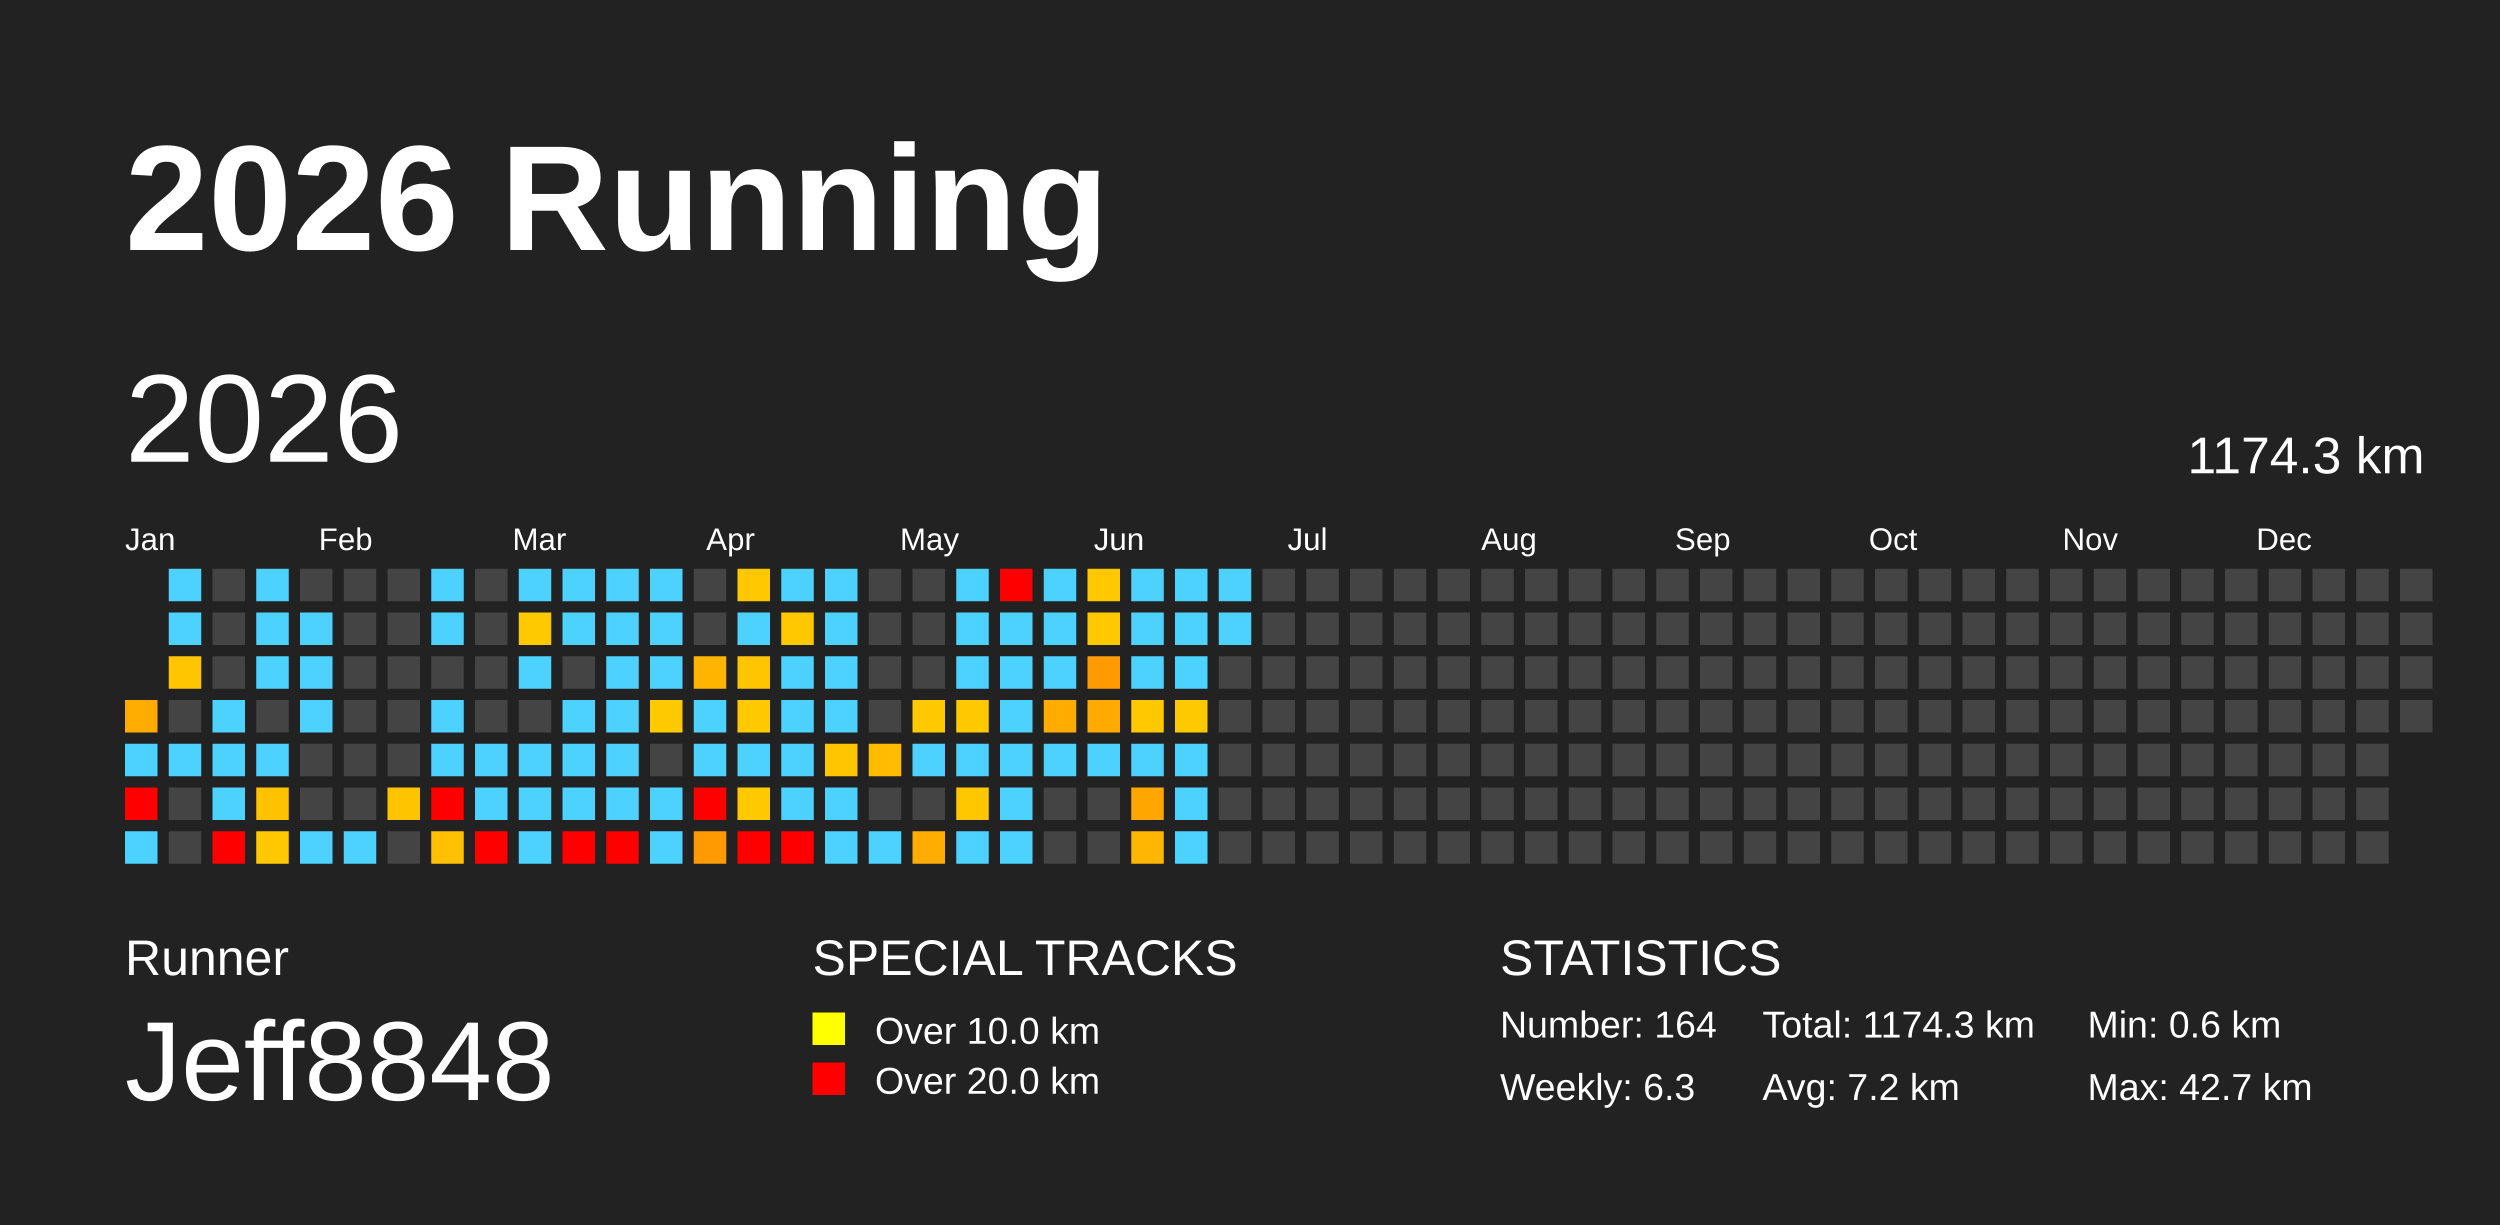
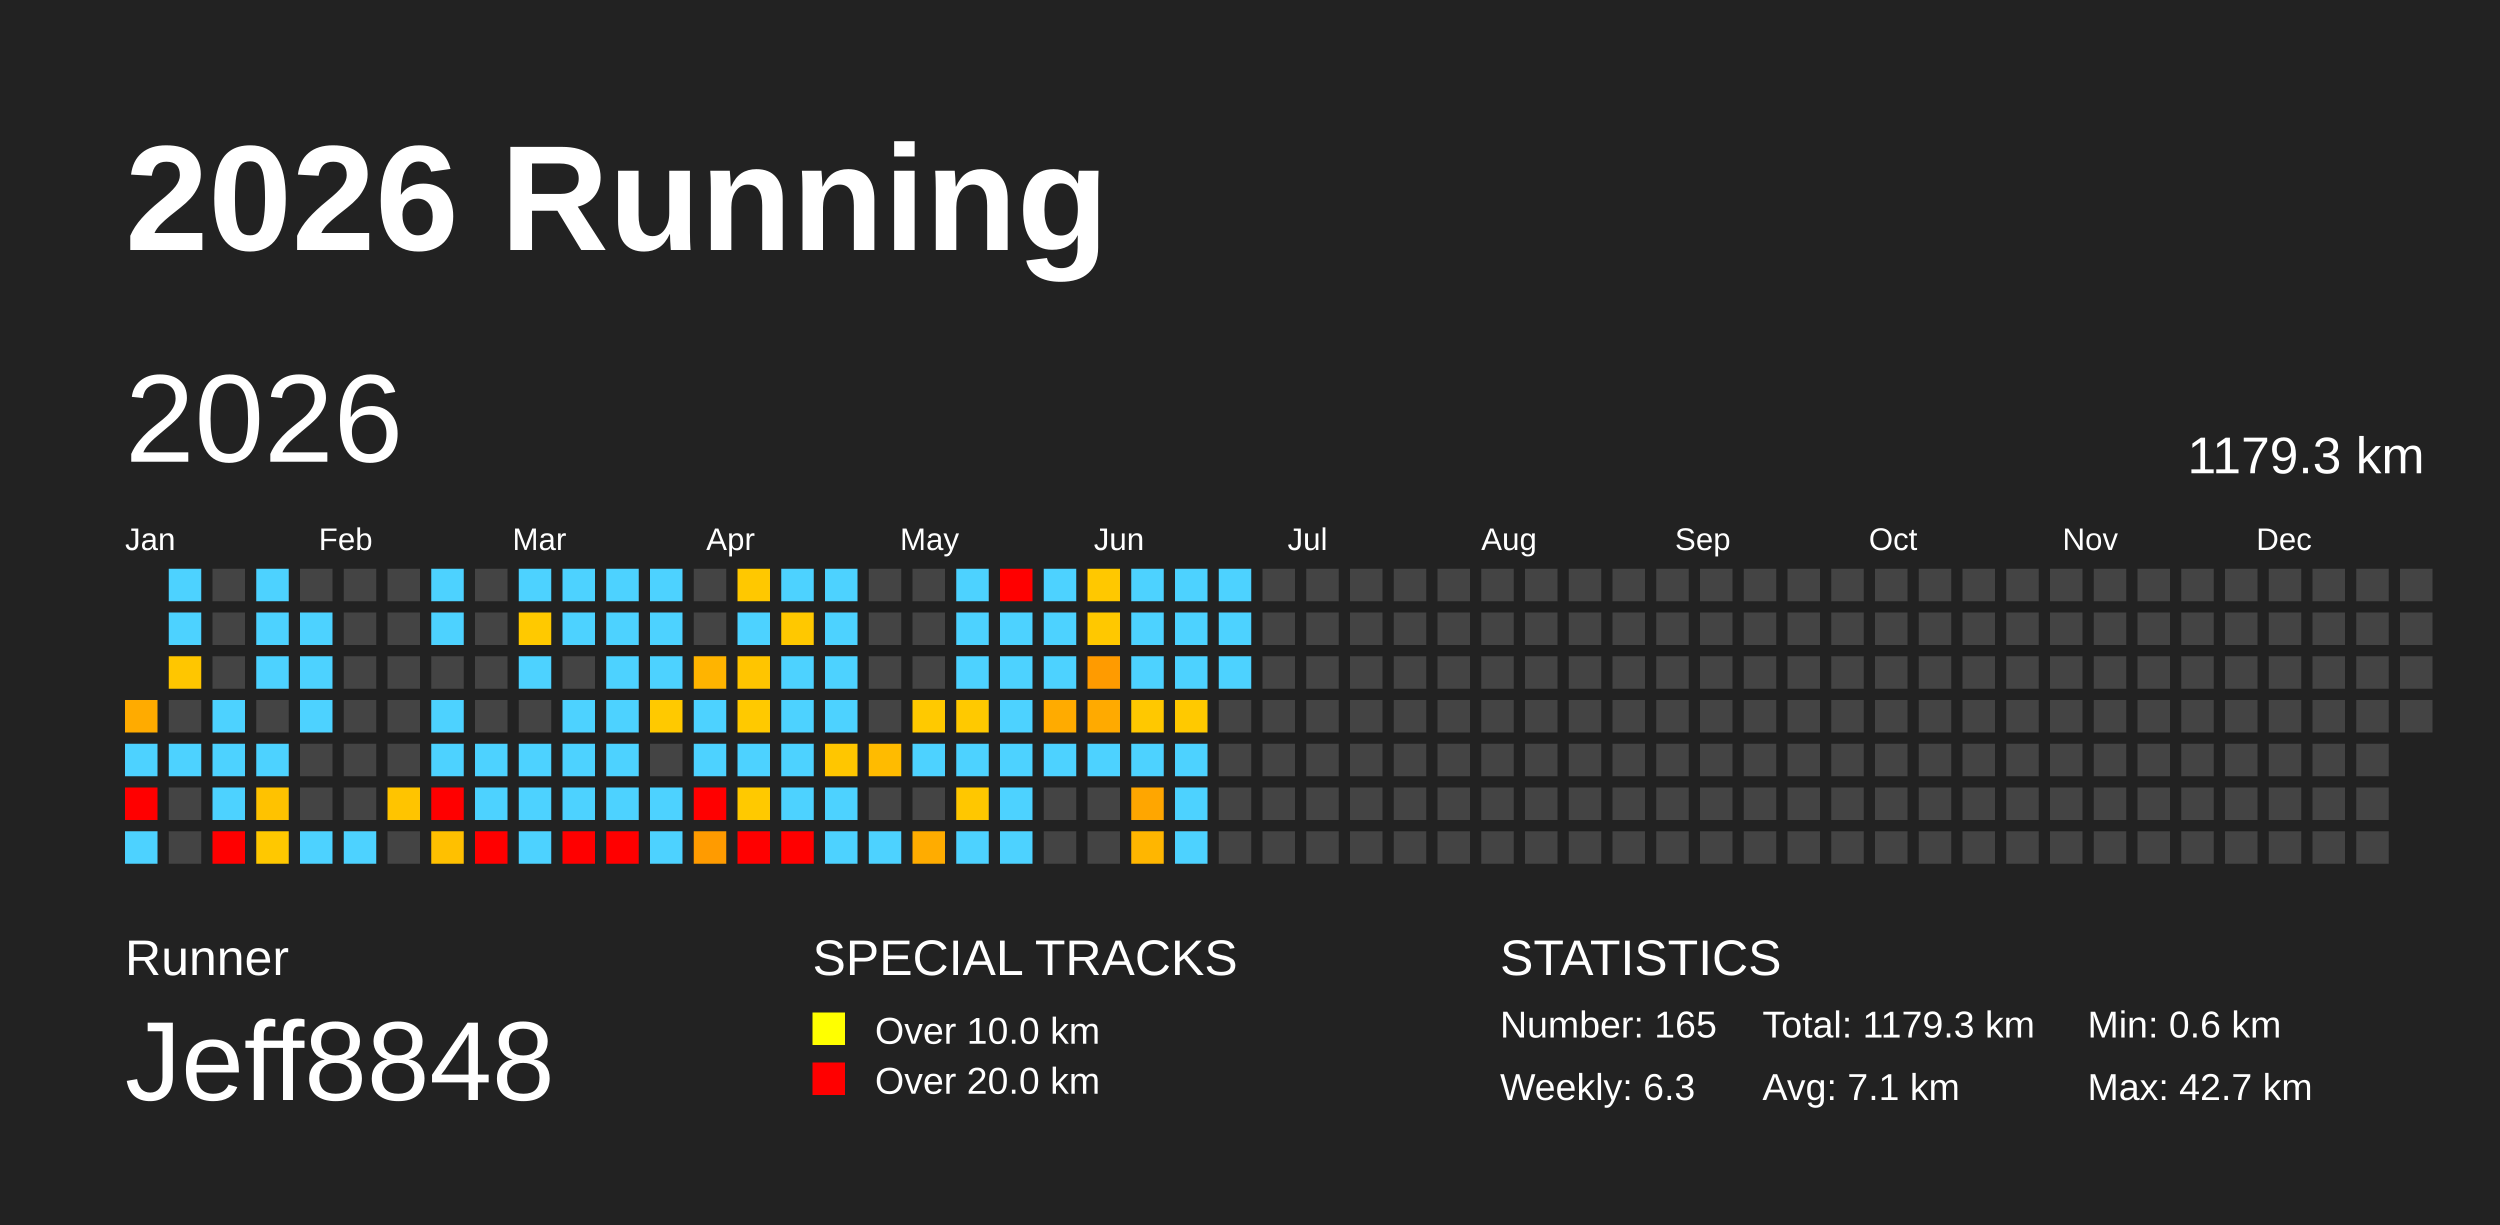
<svg xmlns="http://www.w3.org/2000/svg" baseProfile="full" height="98mm" version="1.1" viewBox="0,0,200,98" width="200mm">
  <defs />
  <rect fill="#222222" height="98" width="200" x="0" y="0" />
  <text fill="#FFFFFF" style="font-size:12px; font-family:Arial; font-weight:bold;" x="10" y="20">2026 Running</text>
  <text fill="#FFFFFF" style="font-size:4px; font-family:Arial" x="10" y="78">Runner</text>
  <text fill="#FFFFFF" style="font-size:9px; font-family:Arial" x="10" y="88">Jeff8848</text>
  <text fill="#FFFFFF" style="font-size:4px; font-family:Arial" x="65" y="78">SPECIAL TRACKS</text>
  <rect fill="yellow" height="2.6" width="2.6" x="65" y="81" />
  <text fill="#FFFFFF" style="font-size:3px; font-family:Arial" x="70" y="83.5">Over 10.0 km</text>
  <rect fill="red" height="2.6" width="2.6" x="65" y="85" />
  <text fill="#FFFFFF" style="font-size:3px; font-family:Arial" x="70" y="87.5">Over 20.0 km</text>
  <text fill="#FFFFFF" style="font-size:4px; font-family:Arial" x="120" y="78">STATISTICS</text>
-   <text fill="#FFFFFF" style="font-size:3px; font-family:Arial" x="120" y="83">Number: 164</text>
+   <text fill="#FFFFFF" style="font-size:3px; font-family:Arial" x="120" y="83">Number: 165</text>
  <text fill="#FFFFFF" style="font-size:3px; font-family:Arial" x="120" y="88">Weekly: 6.3</text>
-   <text fill="#FFFFFF" style="font-size:3px; font-family:Arial" x="141" y="83">Total: 1174.3 km</text>
-   <text fill="#FFFFFF" style="font-size:3px; font-family:Arial" x="141" y="88">Avg: 7.2 km</text>
+   <text fill="#FFFFFF" style="font-size:3px; font-family:Arial" x="141" y="83">Total: 1179.3 km</text>
+   <text fill="#FFFFFF" style="font-size:3px; font-family:Arial" x="141" y="88">Avg: 7.1 km</text>
  <text fill="#FFFFFF" style="font-size:3px; font-family:Arial" x="167" y="83">Min: 0.6 km</text>
  <text fill="#FFFFFF" style="font-size:3px; font-family:Arial" x="167" y="88">Max: 42.7 km</text>
  <text dominant-baseline="hanging" fill="#FFFFFF" style="font-size:10.0px; font-family:Arial;" x="10" y="30">2026</text>
-   <text dominant-baseline="hanging" fill="#FFFFFF" style="font-size:4.125px; font-family:Arial;" x="175" y="35">1174.3 km</text>
+   <text dominant-baseline="hanging" fill="#FFFFFF" style="font-size:4.125px; font-family:Arial;" x="175" y="35">1179.3 km</text>
  <text fill="#FFFFFF" style="font-size:2.5px; font-family:Arial" x="10.0" y="44">Jan</text>
  <text fill="#FFFFFF" style="font-size:2.5px; font-family:Arial" x="25.5" y="44">Feb</text>
  <text fill="#FFFFFF" style="font-size:2.5px; font-family:Arial" x="41.0" y="44">Mar</text>
  <text fill="#FFFFFF" style="font-size:2.5px; font-family:Arial" x="56.5" y="44">Apr</text>
  <text fill="#FFFFFF" style="font-size:2.5px; font-family:Arial" x="72.0" y="44">May</text>
  <text fill="#FFFFFF" style="font-size:2.5px; font-family:Arial" x="87.5" y="44">Jun</text>
  <text fill="#FFFFFF" style="font-size:2.5px; font-family:Arial" x="103.0" y="44">Jul</text>
  <text fill="#FFFFFF" style="font-size:2.5px; font-family:Arial" x="118.5" y="44">Aug</text>
  <text fill="#FFFFFF" style="font-size:2.5px; font-family:Arial" x="134.0" y="44">Sep</text>
  <text fill="#FFFFFF" style="font-size:2.5px; font-family:Arial" x="149.5" y="44">Oct</text>
  <text fill="#FFFFFF" style="font-size:2.5px; font-family:Arial" x="165.0" y="44">Nov</text>
  <text fill="#FFFFFF" style="font-size:2.5px; font-family:Arial" x="180.5" y="44">Dec</text>
  <rect fill="#ffab00" height="2.6" width="2.6" x="10.0" y="56.0" />
  <rect fill="#4dd2ff" height="2.6" width="2.6" x="10.0" y="59.5" />
  <rect fill="red" height="2.6" width="2.6" x="10.0" y="63.0" />
  <rect fill="#4dd2ff" height="2.6" width="2.6" x="10.0" y="66.5" />
  <rect fill="#4dd2ff" height="2.6" width="2.6" x="13.5" y="45.5" />
  <rect fill="#4dd2ff" height="2.6" width="2.6" x="13.5" y="49.0" />
  <rect fill="#ffc600" height="2.6" width="2.6" x="13.5" y="52.5" />
  <rect fill="#444444" height="2.6" width="2.6" x="13.5" y="56.0" />
  <rect fill="#4dd2ff" height="2.6" width="2.6" x="13.5" y="59.5" />
  <rect fill="#444444" height="2.6" width="2.6" x="13.5" y="63.0" />
  <rect fill="#444444" height="2.6" width="2.6" x="13.5" y="66.5" />
  <rect fill="#444444" height="2.6" width="2.6" x="17.0" y="45.5" />
  <rect fill="#444444" height="2.6" width="2.6" x="17.0" y="49.0" />
  <rect fill="#444444" height="2.6" width="2.6" x="17.0" y="52.5" />
  <rect fill="#4dd2ff" height="2.6" width="2.6" x="17.0" y="56.0" />
  <rect fill="#4dd2ff" height="2.6" width="2.6" x="17.0" y="59.5" />
  <rect fill="#4dd2ff" height="2.6" width="2.6" x="17.0" y="63.0" />
  <rect fill="red" height="2.6" width="2.6" x="17.0" y="66.5" />
  <rect fill="#4dd2ff" height="2.6" width="2.6" x="20.5" y="45.5" />
  <rect fill="#4dd2ff" height="2.6" width="2.6" x="20.5" y="49.0" />
  <rect fill="#4dd2ff" height="2.6" width="2.6" x="20.5" y="52.5" />
  <rect fill="#444444" height="2.6" width="2.6" x="20.5" y="56.0" />
  <rect fill="#4dd2ff" height="2.6" width="2.6" x="20.5" y="59.5" />
  <rect fill="#ffc200" height="2.6" width="2.6" x="20.5" y="63.0" />
  <rect fill="#ffc800" height="2.6" width="2.6" x="20.5" y="66.5" />
  <rect fill="#444444" height="2.6" width="2.6" x="24.0" y="45.5" />
  <rect fill="#4dd2ff" height="2.6" width="2.6" x="24.0" y="49.0" />
  <rect fill="#4dd2ff" height="2.6" width="2.6" x="24.0" y="52.5" />
  <rect fill="#4dd2ff" height="2.6" width="2.6" x="24.0" y="56.0" />
  <rect fill="#444444" height="2.6" width="2.6" x="24.0" y="59.5" />
  <rect fill="#444444" height="2.6" width="2.6" x="24.0" y="63.0" />
  <rect fill="#4dd2ff" height="2.6" width="2.6" x="24.0" y="66.5" />
  <rect fill="#444444" height="2.6" width="2.6" x="27.5" y="45.5" />
  <rect fill="#444444" height="2.6" width="2.6" x="27.5" y="49.0" />
  <rect fill="#444444" height="2.6" width="2.6" x="27.5" y="52.5" />
  <rect fill="#444444" height="2.6" width="2.6" x="27.5" y="56.0" />
  <rect fill="#444444" height="2.6" width="2.6" x="27.5" y="59.5" />
  <rect fill="#444444" height="2.6" width="2.6" x="27.5" y="63.0" />
  <rect fill="#4dd2ff" height="2.6" width="2.6" x="27.5" y="66.5" />
  <rect fill="#444444" height="2.6" width="2.6" x="31.0" y="45.5" />
  <rect fill="#444444" height="2.6" width="2.6" x="31.0" y="49.0" />
  <rect fill="#444444" height="2.6" width="2.6" x="31.0" y="52.5" />
  <rect fill="#444444" height="2.6" width="2.6" x="31.0" y="56.0" />
  <rect fill="#444444" height="2.6" width="2.6" x="31.0" y="59.5" />
  <rect fill="#ffc400" height="2.6" width="2.6" x="31.0" y="63.0" />
  <rect fill="#444444" height="2.6" width="2.6" x="31.0" y="66.5" />
  <rect fill="#4dd2ff" height="2.6" width="2.6" x="34.5" y="45.5" />
  <rect fill="#4dd2ff" height="2.6" width="2.6" x="34.5" y="49.0" />
  <rect fill="#444444" height="2.6" width="2.6" x="34.5" y="52.5" />
  <rect fill="#4dd2ff" height="2.6" width="2.6" x="34.5" y="56.0" />
  <rect fill="#4dd2ff" height="2.6" width="2.6" x="34.5" y="59.5" />
  <rect fill="red" height="2.6" width="2.6" x="34.5" y="63.0" />
  <rect fill="#ffc000" height="2.6" width="2.6" x="34.5" y="66.5" />
  <rect fill="#444444" height="2.6" width="2.6" x="38.0" y="45.5" />
  <rect fill="#444444" height="2.6" width="2.6" x="38.0" y="49.0" />
  <rect fill="#444444" height="2.6" width="2.6" x="38.0" y="52.5" />
  <rect fill="#444444" height="2.6" width="2.6" x="38.0" y="56.0" />
  <rect fill="#4dd2ff" height="2.6" width="2.6" x="38.0" y="59.5" />
  <rect fill="#4dd2ff" height="2.6" width="2.6" x="38.0" y="63.0" />
  <rect fill="red" height="2.6" width="2.6" x="38.0" y="66.5" />
  <rect fill="#4dd2ff" height="2.6" width="2.6" x="41.5" y="45.5" />
  <rect fill="#ffc900" height="2.6" width="2.6" x="41.5" y="49.0" />
  <rect fill="#4dd2ff" height="2.6" width="2.6" x="41.5" y="52.5" />
  <rect fill="#444444" height="2.6" width="2.6" x="41.5" y="56.0" />
  <rect fill="#4dd2ff" height="2.6" width="2.6" x="41.5" y="59.5" />
  <rect fill="#4dd2ff" height="2.6" width="2.6" x="41.5" y="63.0" />
  <rect fill="#4dd2ff" height="2.6" width="2.6" x="41.5" y="66.5" />
  <rect fill="#4dd2ff" height="2.6" width="2.6" x="45.0" y="45.5" />
  <rect fill="#4dd2ff" height="2.6" width="2.6" x="45.0" y="49.0" />
  <rect fill="#444444" height="2.6" width="2.6" x="45.0" y="52.5" />
  <rect fill="#4dd2ff" height="2.6" width="2.6" x="45.0" y="56.0" />
  <rect fill="#4dd2ff" height="2.6" width="2.6" x="45.0" y="59.5" />
  <rect fill="#4dd2ff" height="2.6" width="2.6" x="45.0" y="63.0" />
  <rect fill="red" height="2.6" width="2.6" x="45.0" y="66.5" />
  <rect fill="#4dd2ff" height="2.6" width="2.6" x="48.5" y="45.5" />
  <rect fill="#4dd2ff" height="2.6" width="2.6" x="48.5" y="49.0" />
  <rect fill="#4dd2ff" height="2.6" width="2.6" x="48.5" y="52.5" />
  <rect fill="#4dd2ff" height="2.6" width="2.6" x="48.5" y="56.0" />
  <rect fill="#4dd2ff" height="2.6" width="2.6" x="48.5" y="59.5" />
  <rect fill="#4dd2ff" height="2.6" width="2.6" x="48.5" y="63.0" />
  <rect fill="red" height="2.6" width="2.6" x="48.5" y="66.5" />
  <rect fill="#4dd2ff" height="2.6" width="2.6" x="52.0" y="45.5" />
  <rect fill="#4dd2ff" height="2.6" width="2.6" x="52.0" y="49.0" />
  <rect fill="#4dd2ff" height="2.6" width="2.6" x="52.0" y="52.5" />
  <rect fill="#ffc900" height="2.6" width="2.6" x="52.0" y="56.0" />
  <rect fill="#444444" height="2.6" width="2.6" x="52.0" y="59.5" />
  <rect fill="#4dd2ff" height="2.6" width="2.6" x="52.0" y="63.0" />
  <rect fill="#4dd2ff" height="2.6" width="2.6" x="52.0" y="66.5" />
  <rect fill="#444444" height="2.6" width="2.6" x="55.5" y="45.5" />
  <rect fill="#444444" height="2.6" width="2.6" x="55.5" y="49.0" />
  <rect fill="#ffb400" height="2.6" width="2.6" x="55.5" y="52.5" />
  <rect fill="#4dd2ff" height="2.6" width="2.6" x="55.5" y="56.0" />
  <rect fill="#4dd2ff" height="2.6" width="2.6" x="55.5" y="59.5" />
  <rect fill="red" height="2.6" width="2.6" x="55.5" y="63.0" />
  <rect fill="#ff9b00" height="2.6" width="2.6" x="55.5" y="66.5" />
  <rect fill="#ffc800" height="2.6" width="2.6" x="59.0" y="45.5" />
  <rect fill="#4dd2ff" height="2.6" width="2.6" x="59.0" y="49.0" />
  <rect fill="#ffc500" height="2.6" width="2.6" x="59.0" y="52.5" />
  <rect fill="#ffc900" height="2.6" width="2.6" x="59.0" y="56.0" />
  <rect fill="#4dd2ff" height="2.6" width="2.6" x="59.0" y="59.5" />
  <rect fill="#ffc900" height="2.6" width="2.6" x="59.0" y="63.0" />
  <rect fill="red" height="2.6" width="2.6" x="59.0" y="66.5" />
  <rect fill="#4dd2ff" height="2.6" width="2.6" x="62.5" y="45.5" />
  <rect fill="#ffc800" height="2.6" width="2.6" x="62.5" y="49.0" />
  <rect fill="#4dd2ff" height="2.6" width="2.6" x="62.5" y="52.5" />
  <rect fill="#4dd2ff" height="2.6" width="2.6" x="62.5" y="56.0" />
  <rect fill="#4dd2ff" height="2.6" width="2.6" x="62.5" y="59.5" />
  <rect fill="#4dd2ff" height="2.6" width="2.6" x="62.5" y="63.0" />
  <rect fill="red" height="2.6" width="2.6" x="62.5" y="66.5" />
  <rect fill="#4dd2ff" height="2.6" width="2.6" x="66.0" y="45.5" />
  <rect fill="#4dd2ff" height="2.6" width="2.6" x="66.0" y="49.0" />
  <rect fill="#4dd2ff" height="2.6" width="2.6" x="66.0" y="52.5" />
  <rect fill="#4dd2ff" height="2.6" width="2.6" x="66.0" y="56.0" />
  <rect fill="#ffc600" height="2.6" width="2.6" x="66.0" y="59.5" />
  <rect fill="#4dd2ff" height="2.6" width="2.6" x="66.0" y="63.0" />
  <rect fill="#4dd2ff" height="2.6" width="2.6" x="66.0" y="66.5" />
  <rect fill="#444444" height="2.6" width="2.6" x="69.5" y="45.5" />
  <rect fill="#444444" height="2.6" width="2.6" x="69.5" y="49.0" />
  <rect fill="#444444" height="2.6" width="2.6" x="69.5" y="52.5" />
  <rect fill="#444444" height="2.6" width="2.6" x="69.5" y="56.0" />
  <rect fill="#ffbb00" height="2.6" width="2.6" x="69.5" y="59.5" />
  <rect fill="#444444" height="2.6" width="2.6" x="69.5" y="63.0" />
  <rect fill="#4dd2ff" height="2.6" width="2.6" x="69.5" y="66.5" />
  <rect fill="#444444" height="2.6" width="2.6" x="73.0" y="45.5" />
  <rect fill="#444444" height="2.6" width="2.6" x="73.0" y="49.0" />
  <rect fill="#444444" height="2.6" width="2.6" x="73.0" y="52.5" />
  <rect fill="#ffc900" height="2.6" width="2.6" x="73.0" y="56.0" />
  <rect fill="#4dd2ff" height="2.6" width="2.6" x="73.0" y="59.5" />
  <rect fill="#444444" height="2.6" width="2.6" x="73.0" y="63.0" />
  <rect fill="#ffac00" height="2.6" width="2.6" x="73.0" y="66.5" />
  <rect fill="#4dd2ff" height="2.6" width="2.6" x="76.5" y="45.5" />
  <rect fill="#4dd2ff" height="2.6" width="2.6" x="76.5" y="49.0" />
  <rect fill="#4dd2ff" height="2.6" width="2.6" x="76.5" y="52.5" />
  <rect fill="#ffc900" height="2.6" width="2.6" x="76.5" y="56.0" />
  <rect fill="#4dd2ff" height="2.6" width="2.6" x="76.5" y="59.5" />
  <rect fill="#ffc700" height="2.6" width="2.6" x="76.5" y="63.0" />
  <rect fill="#4dd2ff" height="2.6" width="2.6" x="76.5" y="66.5" />
  <rect fill="red" height="2.6" width="2.6" x="80.0" y="45.5" />
  <rect fill="#4dd2ff" height="2.6" width="2.6" x="80.0" y="49.0" />
  <rect fill="#4dd2ff" height="2.6" width="2.6" x="80.0" y="52.5" />
  <rect fill="#4dd2ff" height="2.6" width="2.6" x="80.0" y="56.0" />
  <rect fill="#4dd2ff" height="2.6" width="2.6" x="80.0" y="59.5" />
  <rect fill="#4dd2ff" height="2.6" width="2.6" x="80.0" y="63.0" />
  <rect fill="#4dd2ff" height="2.6" width="2.6" x="80.0" y="66.5" />
  <rect fill="#4dd2ff" height="2.6" width="2.6" x="83.5" y="45.5" />
  <rect fill="#4dd2ff" height="2.6" width="2.6" x="83.5" y="49.0" />
  <rect fill="#4dd2ff" height="2.6" width="2.6" x="83.5" y="52.5" />
  <rect fill="#ffab00" height="2.6" width="2.6" x="83.5" y="56.0" />
  <rect fill="#4dd2ff" height="2.6" width="2.6" x="83.5" y="59.5" />
  <rect fill="#444444" height="2.6" width="2.6" x="83.5" y="63.0" />
  <rect fill="#444444" height="2.6" width="2.6" x="83.5" y="66.5" />
  <rect fill="#ffc800" height="2.6" width="2.6" x="87.0" y="45.5" />
  <rect fill="#ffc800" height="2.6" width="2.6" x="87.0" y="49.0" />
  <rect fill="#ff9b00" height="2.6" width="2.6" x="87.0" y="52.5" />
  <rect fill="#ffaa00" height="2.6" width="2.6" x="87.0" y="56.0" />
  <rect fill="#4dd2ff" height="2.6" width="2.6" x="87.0" y="59.5" />
  <rect fill="#444444" height="2.6" width="2.6" x="87.0" y="63.0" />
  <rect fill="#444444" height="2.6" width="2.6" x="87.0" y="66.5" />
  <rect fill="#4dd2ff" height="2.6" width="2.6" x="90.5" y="45.5" />
  <rect fill="#4dd2ff" height="2.6" width="2.6" x="90.5" y="49.0" />
  <rect fill="#4dd2ff" height="2.6" width="2.6" x="90.5" y="52.5" />
  <rect fill="#ffc800" height="2.6" width="2.6" x="90.5" y="56.0" />
  <rect fill="#4dd2ff" height="2.6" width="2.6" x="90.5" y="59.5" />
  <rect fill="#ffa600" height="2.6" width="2.6" x="90.5" y="63.0" />
  <rect fill="#ffb600" height="2.6" width="2.6" x="90.5" y="66.5" />
  <rect fill="#4dd2ff" height="2.6" width="2.6" x="94.0" y="45.5" />
  <rect fill="#4dd2ff" height="2.6" width="2.6" x="94.0" y="49.0" />
  <rect fill="#4dd2ff" height="2.6" width="2.6" x="94.0" y="52.5" />
  <rect fill="#ffc900" height="2.6" width="2.6" x="94.0" y="56.0" />
  <rect fill="#4dd2ff" height="2.6" width="2.6" x="94.0" y="59.5" />
  <rect fill="#4dd2ff" height="2.6" width="2.6" x="94.0" y="63.0" />
  <rect fill="#4dd2ff" height="2.6" width="2.6" x="94.0" y="66.5" />
  <rect fill="#4dd2ff" height="2.6" width="2.6" x="97.5" y="45.5" />
  <rect fill="#4dd2ff" height="2.6" width="2.6" x="97.5" y="49.0" />
-   <rect fill="#444444" height="2.6" width="2.6" x="97.5" y="52.5" />
+   <rect fill="#4dd2ff" height="2.6" width="2.6" x="97.5" y="52.5" />
  <rect fill="#444444" height="2.6" width="2.6" x="97.5" y="56.0" />
  <rect fill="#444444" height="2.6" width="2.6" x="97.5" y="59.5" />
  <rect fill="#444444" height="2.6" width="2.6" x="97.5" y="63.0" />
  <rect fill="#444444" height="2.6" width="2.6" x="97.5" y="66.5" />
  <rect fill="#444444" height="2.6" width="2.6" x="101.0" y="45.5" />
  <rect fill="#444444" height="2.6" width="2.6" x="101.0" y="49.0" />
  <rect fill="#444444" height="2.6" width="2.6" x="101.0" y="52.5" />
  <rect fill="#444444" height="2.6" width="2.6" x="101.0" y="56.0" />
  <rect fill="#444444" height="2.6" width="2.6" x="101.0" y="59.5" />
  <rect fill="#444444" height="2.6" width="2.6" x="101.0" y="63.0" />
  <rect fill="#444444" height="2.6" width="2.6" x="101.0" y="66.5" />
  <rect fill="#444444" height="2.6" width="2.6" x="104.5" y="45.5" />
  <rect fill="#444444" height="2.6" width="2.6" x="104.5" y="49.0" />
  <rect fill="#444444" height="2.6" width="2.6" x="104.5" y="52.5" />
  <rect fill="#444444" height="2.6" width="2.6" x="104.5" y="56.0" />
  <rect fill="#444444" height="2.6" width="2.6" x="104.5" y="59.5" />
  <rect fill="#444444" height="2.6" width="2.6" x="104.5" y="63.0" />
  <rect fill="#444444" height="2.6" width="2.6" x="104.5" y="66.5" />
  <rect fill="#444444" height="2.6" width="2.6" x="108.0" y="45.5" />
  <rect fill="#444444" height="2.6" width="2.6" x="108.0" y="49.0" />
  <rect fill="#444444" height="2.6" width="2.6" x="108.0" y="52.5" />
  <rect fill="#444444" height="2.6" width="2.6" x="108.0" y="56.0" />
  <rect fill="#444444" height="2.6" width="2.6" x="108.0" y="59.5" />
  <rect fill="#444444" height="2.6" width="2.6" x="108.0" y="63.0" />
  <rect fill="#444444" height="2.6" width="2.6" x="108.0" y="66.5" />
  <rect fill="#444444" height="2.6" width="2.6" x="111.5" y="45.5" />
  <rect fill="#444444" height="2.6" width="2.6" x="111.5" y="49.0" />
  <rect fill="#444444" height="2.6" width="2.6" x="111.5" y="52.5" />
  <rect fill="#444444" height="2.6" width="2.6" x="111.5" y="56.0" />
  <rect fill="#444444" height="2.6" width="2.6" x="111.5" y="59.5" />
  <rect fill="#444444" height="2.6" width="2.6" x="111.5" y="63.0" />
  <rect fill="#444444" height="2.6" width="2.6" x="111.5" y="66.5" />
  <rect fill="#444444" height="2.6" width="2.6" x="115.0" y="45.5" />
  <rect fill="#444444" height="2.6" width="2.6" x="115.0" y="49.0" />
  <rect fill="#444444" height="2.6" width="2.6" x="115.0" y="52.5" />
  <rect fill="#444444" height="2.6" width="2.6" x="115.0" y="56.0" />
  <rect fill="#444444" height="2.6" width="2.6" x="115.0" y="59.5" />
  <rect fill="#444444" height="2.6" width="2.6" x="115.0" y="63.0" />
  <rect fill="#444444" height="2.6" width="2.6" x="115.0" y="66.5" />
  <rect fill="#444444" height="2.6" width="2.6" x="118.5" y="45.5" />
  <rect fill="#444444" height="2.6" width="2.6" x="118.5" y="49.0" />
  <rect fill="#444444" height="2.6" width="2.6" x="118.5" y="52.5" />
  <rect fill="#444444" height="2.6" width="2.6" x="118.5" y="56.0" />
  <rect fill="#444444" height="2.6" width="2.6" x="118.5" y="59.5" />
  <rect fill="#444444" height="2.6" width="2.6" x="118.5" y="63.0" />
  <rect fill="#444444" height="2.6" width="2.6" x="118.5" y="66.5" />
  <rect fill="#444444" height="2.6" width="2.6" x="122.0" y="45.5" />
  <rect fill="#444444" height="2.6" width="2.6" x="122.0" y="49.0" />
  <rect fill="#444444" height="2.6" width="2.6" x="122.0" y="52.5" />
  <rect fill="#444444" height="2.6" width="2.6" x="122.0" y="56.0" />
  <rect fill="#444444" height="2.6" width="2.6" x="122.0" y="59.5" />
  <rect fill="#444444" height="2.6" width="2.6" x="122.0" y="63.0" />
  <rect fill="#444444" height="2.6" width="2.6" x="122.0" y="66.5" />
  <rect fill="#444444" height="2.6" width="2.6" x="125.5" y="45.5" />
  <rect fill="#444444" height="2.6" width="2.6" x="125.5" y="49.0" />
  <rect fill="#444444" height="2.6" width="2.6" x="125.5" y="52.5" />
  <rect fill="#444444" height="2.6" width="2.6" x="125.5" y="56.0" />
  <rect fill="#444444" height="2.6" width="2.6" x="125.5" y="59.5" />
  <rect fill="#444444" height="2.6" width="2.6" x="125.5" y="63.0" />
  <rect fill="#444444" height="2.6" width="2.6" x="125.5" y="66.5" />
  <rect fill="#444444" height="2.6" width="2.6" x="129.0" y="45.5" />
  <rect fill="#444444" height="2.6" width="2.6" x="129.0" y="49.0" />
  <rect fill="#444444" height="2.6" width="2.6" x="129.0" y="52.5" />
  <rect fill="#444444" height="2.6" width="2.6" x="129.0" y="56.0" />
  <rect fill="#444444" height="2.6" width="2.6" x="129.0" y="59.5" />
  <rect fill="#444444" height="2.6" width="2.6" x="129.0" y="63.0" />
  <rect fill="#444444" height="2.6" width="2.6" x="129.0" y="66.5" />
  <rect fill="#444444" height="2.6" width="2.6" x="132.5" y="45.5" />
  <rect fill="#444444" height="2.6" width="2.6" x="132.5" y="49.0" />
  <rect fill="#444444" height="2.6" width="2.6" x="132.5" y="52.5" />
  <rect fill="#444444" height="2.6" width="2.6" x="132.5" y="56.0" />
  <rect fill="#444444" height="2.6" width="2.6" x="132.5" y="59.5" />
  <rect fill="#444444" height="2.6" width="2.6" x="132.5" y="63.0" />
  <rect fill="#444444" height="2.6" width="2.6" x="132.5" y="66.5" />
  <rect fill="#444444" height="2.6" width="2.6" x="136.0" y="45.5" />
  <rect fill="#444444" height="2.6" width="2.6" x="136.0" y="49.0" />
  <rect fill="#444444" height="2.6" width="2.6" x="136.0" y="52.5" />
  <rect fill="#444444" height="2.6" width="2.6" x="136.0" y="56.0" />
  <rect fill="#444444" height="2.6" width="2.6" x="136.0" y="59.5" />
  <rect fill="#444444" height="2.6" width="2.6" x="136.0" y="63.0" />
  <rect fill="#444444" height="2.6" width="2.6" x="136.0" y="66.5" />
  <rect fill="#444444" height="2.6" width="2.6" x="139.5" y="45.5" />
  <rect fill="#444444" height="2.6" width="2.6" x="139.5" y="49.0" />
  <rect fill="#444444" height="2.6" width="2.6" x="139.5" y="52.5" />
  <rect fill="#444444" height="2.6" width="2.6" x="139.5" y="56.0" />
  <rect fill="#444444" height="2.6" width="2.6" x="139.5" y="59.5" />
  <rect fill="#444444" height="2.6" width="2.6" x="139.5" y="63.0" />
  <rect fill="#444444" height="2.6" width="2.6" x="139.5" y="66.5" />
  <rect fill="#444444" height="2.6" width="2.6" x="143.0" y="45.5" />
  <rect fill="#444444" height="2.6" width="2.6" x="143.0" y="49.0" />
  <rect fill="#444444" height="2.6" width="2.6" x="143.0" y="52.5" />
  <rect fill="#444444" height="2.6" width="2.6" x="143.0" y="56.0" />
  <rect fill="#444444" height="2.6" width="2.6" x="143.0" y="59.5" />
  <rect fill="#444444" height="2.6" width="2.6" x="143.0" y="63.0" />
  <rect fill="#444444" height="2.6" width="2.6" x="143.0" y="66.5" />
  <rect fill="#444444" height="2.6" width="2.6" x="146.5" y="45.5" />
  <rect fill="#444444" height="2.6" width="2.6" x="146.5" y="49.0" />
  <rect fill="#444444" height="2.6" width="2.6" x="146.5" y="52.5" />
  <rect fill="#444444" height="2.6" width="2.6" x="146.5" y="56.0" />
  <rect fill="#444444" height="2.6" width="2.6" x="146.5" y="59.5" />
  <rect fill="#444444" height="2.6" width="2.6" x="146.5" y="63.0" />
  <rect fill="#444444" height="2.6" width="2.6" x="146.5" y="66.5" />
  <rect fill="#444444" height="2.6" width="2.6" x="150.0" y="45.5" />
  <rect fill="#444444" height="2.6" width="2.6" x="150.0" y="49.0" />
  <rect fill="#444444" height="2.6" width="2.6" x="150.0" y="52.5" />
  <rect fill="#444444" height="2.6" width="2.6" x="150.0" y="56.0" />
  <rect fill="#444444" height="2.6" width="2.6" x="150.0" y="59.5" />
  <rect fill="#444444" height="2.6" width="2.6" x="150.0" y="63.0" />
  <rect fill="#444444" height="2.6" width="2.6" x="150.0" y="66.5" />
  <rect fill="#444444" height="2.6" width="2.6" x="153.5" y="45.5" />
  <rect fill="#444444" height="2.6" width="2.6" x="153.5" y="49.0" />
  <rect fill="#444444" height="2.6" width="2.6" x="153.5" y="52.5" />
  <rect fill="#444444" height="2.6" width="2.6" x="153.5" y="56.0" />
  <rect fill="#444444" height="2.6" width="2.6" x="153.5" y="59.5" />
  <rect fill="#444444" height="2.6" width="2.6" x="153.5" y="63.0" />
  <rect fill="#444444" height="2.6" width="2.6" x="153.5" y="66.5" />
  <rect fill="#444444" height="2.6" width="2.6" x="157.0" y="45.5" />
  <rect fill="#444444" height="2.6" width="2.6" x="157.0" y="49.0" />
  <rect fill="#444444" height="2.6" width="2.6" x="157.0" y="52.5" />
  <rect fill="#444444" height="2.6" width="2.6" x="157.0" y="56.0" />
  <rect fill="#444444" height="2.6" width="2.6" x="157.0" y="59.5" />
  <rect fill="#444444" height="2.6" width="2.6" x="157.0" y="63.0" />
  <rect fill="#444444" height="2.6" width="2.6" x="157.0" y="66.5" />
  <rect fill="#444444" height="2.6" width="2.6" x="160.5" y="45.5" />
  <rect fill="#444444" height="2.6" width="2.6" x="160.5" y="49.0" />
  <rect fill="#444444" height="2.6" width="2.6" x="160.5" y="52.5" />
  <rect fill="#444444" height="2.6" width="2.6" x="160.5" y="56.0" />
  <rect fill="#444444" height="2.6" width="2.6" x="160.5" y="59.5" />
  <rect fill="#444444" height="2.6" width="2.6" x="160.5" y="63.0" />
  <rect fill="#444444" height="2.6" width="2.6" x="160.5" y="66.5" />
  <rect fill="#444444" height="2.6" width="2.6" x="164.0" y="45.5" />
  <rect fill="#444444" height="2.6" width="2.6" x="164.0" y="49.0" />
  <rect fill="#444444" height="2.6" width="2.6" x="164.0" y="52.5" />
  <rect fill="#444444" height="2.6" width="2.6" x="164.0" y="56.0" />
  <rect fill="#444444" height="2.6" width="2.6" x="164.0" y="59.5" />
  <rect fill="#444444" height="2.6" width="2.6" x="164.0" y="63.0" />
  <rect fill="#444444" height="2.6" width="2.6" x="164.0" y="66.5" />
  <rect fill="#444444" height="2.6" width="2.6" x="167.5" y="45.5" />
  <rect fill="#444444" height="2.6" width="2.6" x="167.5" y="49.0" />
  <rect fill="#444444" height="2.6" width="2.6" x="167.5" y="52.5" />
  <rect fill="#444444" height="2.6" width="2.6" x="167.5" y="56.0" />
  <rect fill="#444444" height="2.6" width="2.6" x="167.5" y="59.5" />
  <rect fill="#444444" height="2.6" width="2.6" x="167.5" y="63.0" />
  <rect fill="#444444" height="2.6" width="2.6" x="167.5" y="66.5" />
  <rect fill="#444444" height="2.6" width="2.6" x="171.0" y="45.5" />
  <rect fill="#444444" height="2.6" width="2.6" x="171.0" y="49.0" />
  <rect fill="#444444" height="2.6" width="2.6" x="171.0" y="52.5" />
  <rect fill="#444444" height="2.6" width="2.6" x="171.0" y="56.0" />
  <rect fill="#444444" height="2.6" width="2.6" x="171.0" y="59.5" />
  <rect fill="#444444" height="2.6" width="2.6" x="171.0" y="63.0" />
  <rect fill="#444444" height="2.6" width="2.6" x="171.0" y="66.5" />
  <rect fill="#444444" height="2.6" width="2.6" x="174.5" y="45.5" />
  <rect fill="#444444" height="2.6" width="2.6" x="174.5" y="49.0" />
  <rect fill="#444444" height="2.6" width="2.6" x="174.5" y="52.5" />
  <rect fill="#444444" height="2.6" width="2.6" x="174.5" y="56.0" />
  <rect fill="#444444" height="2.6" width="2.6" x="174.5" y="59.5" />
  <rect fill="#444444" height="2.6" width="2.6" x="174.5" y="63.0" />
  <rect fill="#444444" height="2.6" width="2.6" x="174.5" y="66.5" />
  <rect fill="#444444" height="2.6" width="2.6" x="178.0" y="45.5" />
  <rect fill="#444444" height="2.6" width="2.6" x="178.0" y="49.0" />
  <rect fill="#444444" height="2.6" width="2.6" x="178.0" y="52.5" />
  <rect fill="#444444" height="2.6" width="2.6" x="178.0" y="56.0" />
  <rect fill="#444444" height="2.6" width="2.6" x="178.0" y="59.5" />
  <rect fill="#444444" height="2.6" width="2.6" x="178.0" y="63.0" />
  <rect fill="#444444" height="2.6" width="2.6" x="178.0" y="66.5" />
  <rect fill="#444444" height="2.6" width="2.6" x="181.5" y="45.5" />
  <rect fill="#444444" height="2.6" width="2.6" x="181.5" y="49.0" />
  <rect fill="#444444" height="2.6" width="2.6" x="181.5" y="52.5" />
  <rect fill="#444444" height="2.6" width="2.6" x="181.5" y="56.0" />
  <rect fill="#444444" height="2.6" width="2.6" x="181.5" y="59.5" />
  <rect fill="#444444" height="2.6" width="2.6" x="181.5" y="63.0" />
  <rect fill="#444444" height="2.6" width="2.6" x="181.5" y="66.5" />
  <rect fill="#444444" height="2.6" width="2.6" x="185.0" y="45.5" />
  <rect fill="#444444" height="2.6" width="2.6" x="185.0" y="49.0" />
  <rect fill="#444444" height="2.6" width="2.6" x="185.0" y="52.5" />
  <rect fill="#444444" height="2.6" width="2.6" x="185.0" y="56.0" />
  <rect fill="#444444" height="2.6" width="2.6" x="185.0" y="59.5" />
  <rect fill="#444444" height="2.6" width="2.6" x="185.0" y="63.0" />
  <rect fill="#444444" height="2.6" width="2.6" x="185.0" y="66.5" />
  <rect fill="#444444" height="2.6" width="2.6" x="188.5" y="45.5" />
  <rect fill="#444444" height="2.6" width="2.6" x="188.5" y="49.0" />
  <rect fill="#444444" height="2.6" width="2.6" x="188.5" y="52.5" />
  <rect fill="#444444" height="2.6" width="2.6" x="188.5" y="56.0" />
  <rect fill="#444444" height="2.6" width="2.6" x="188.5" y="59.5" />
  <rect fill="#444444" height="2.6" width="2.6" x="188.5" y="63.0" />
  <rect fill="#444444" height="2.6" width="2.6" x="188.5" y="66.5" />
  <rect fill="#444444" height="2.6" width="2.6" x="192.0" y="45.5" />
  <rect fill="#444444" height="2.6" width="2.6" x="192.0" y="49.0" />
  <rect fill="#444444" height="2.6" width="2.6" x="192.0" y="52.5" />
  <rect fill="#444444" height="2.6" width="2.6" x="192.0" y="56.0" />
</svg>
